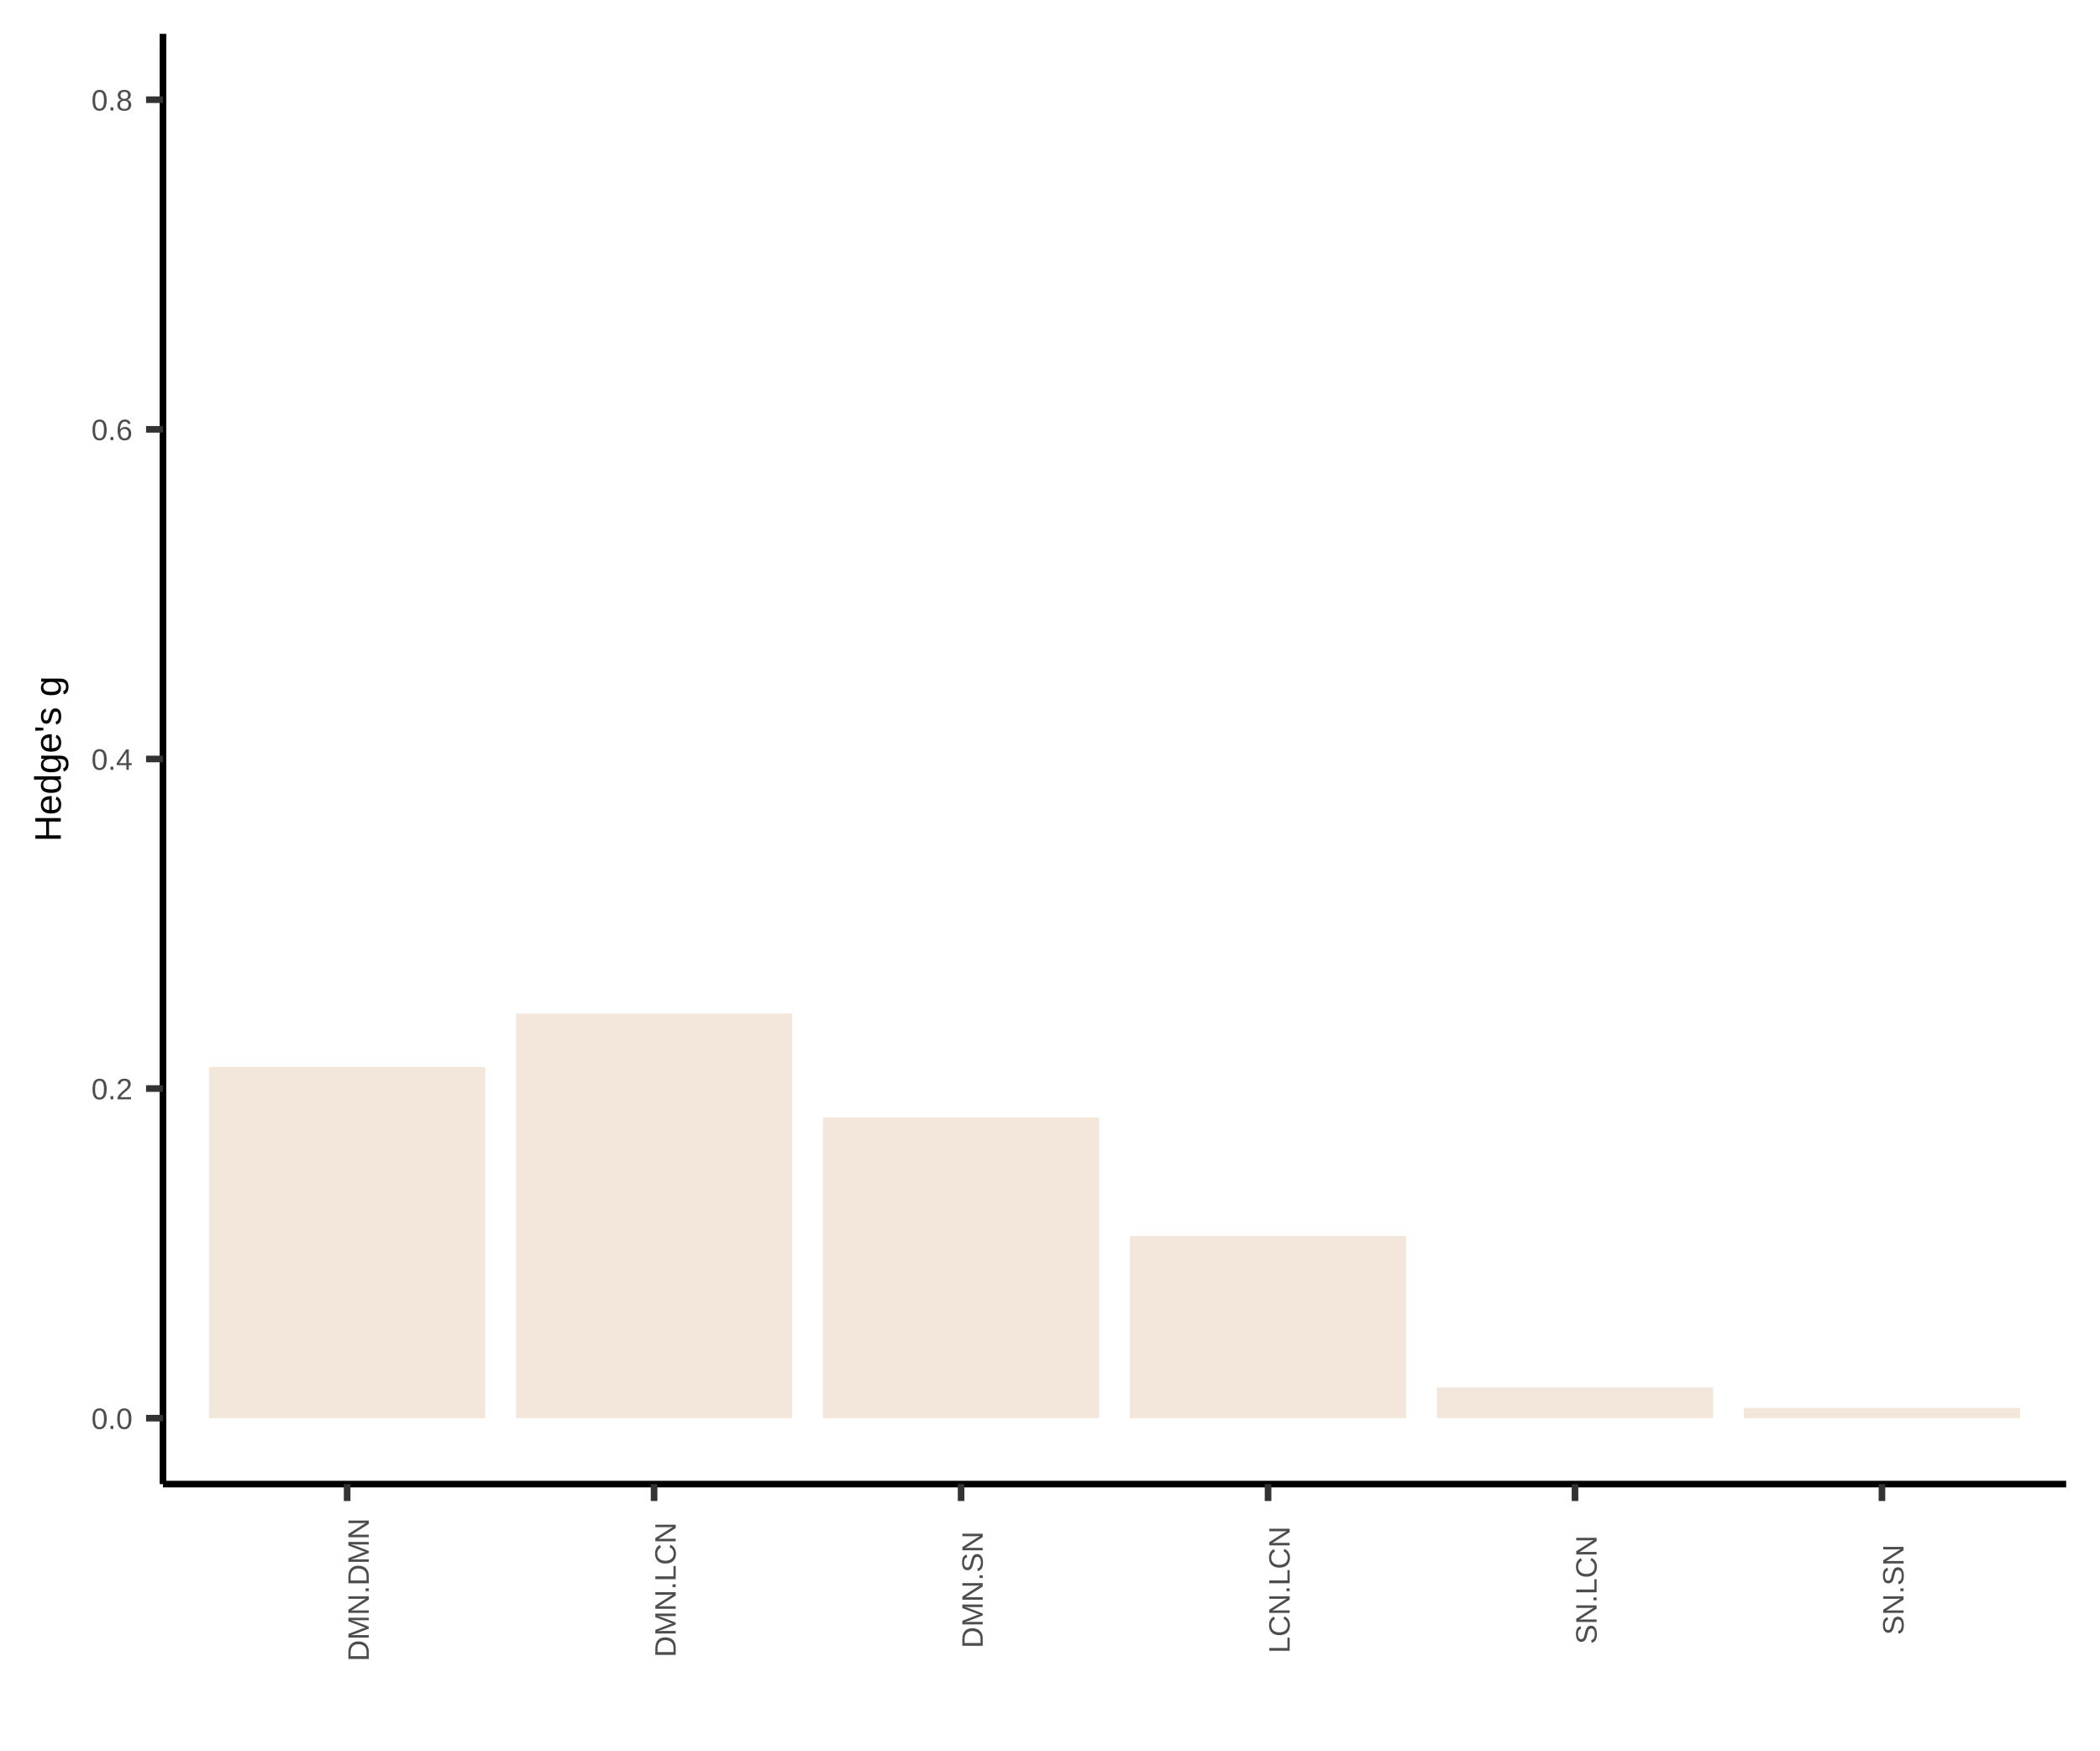
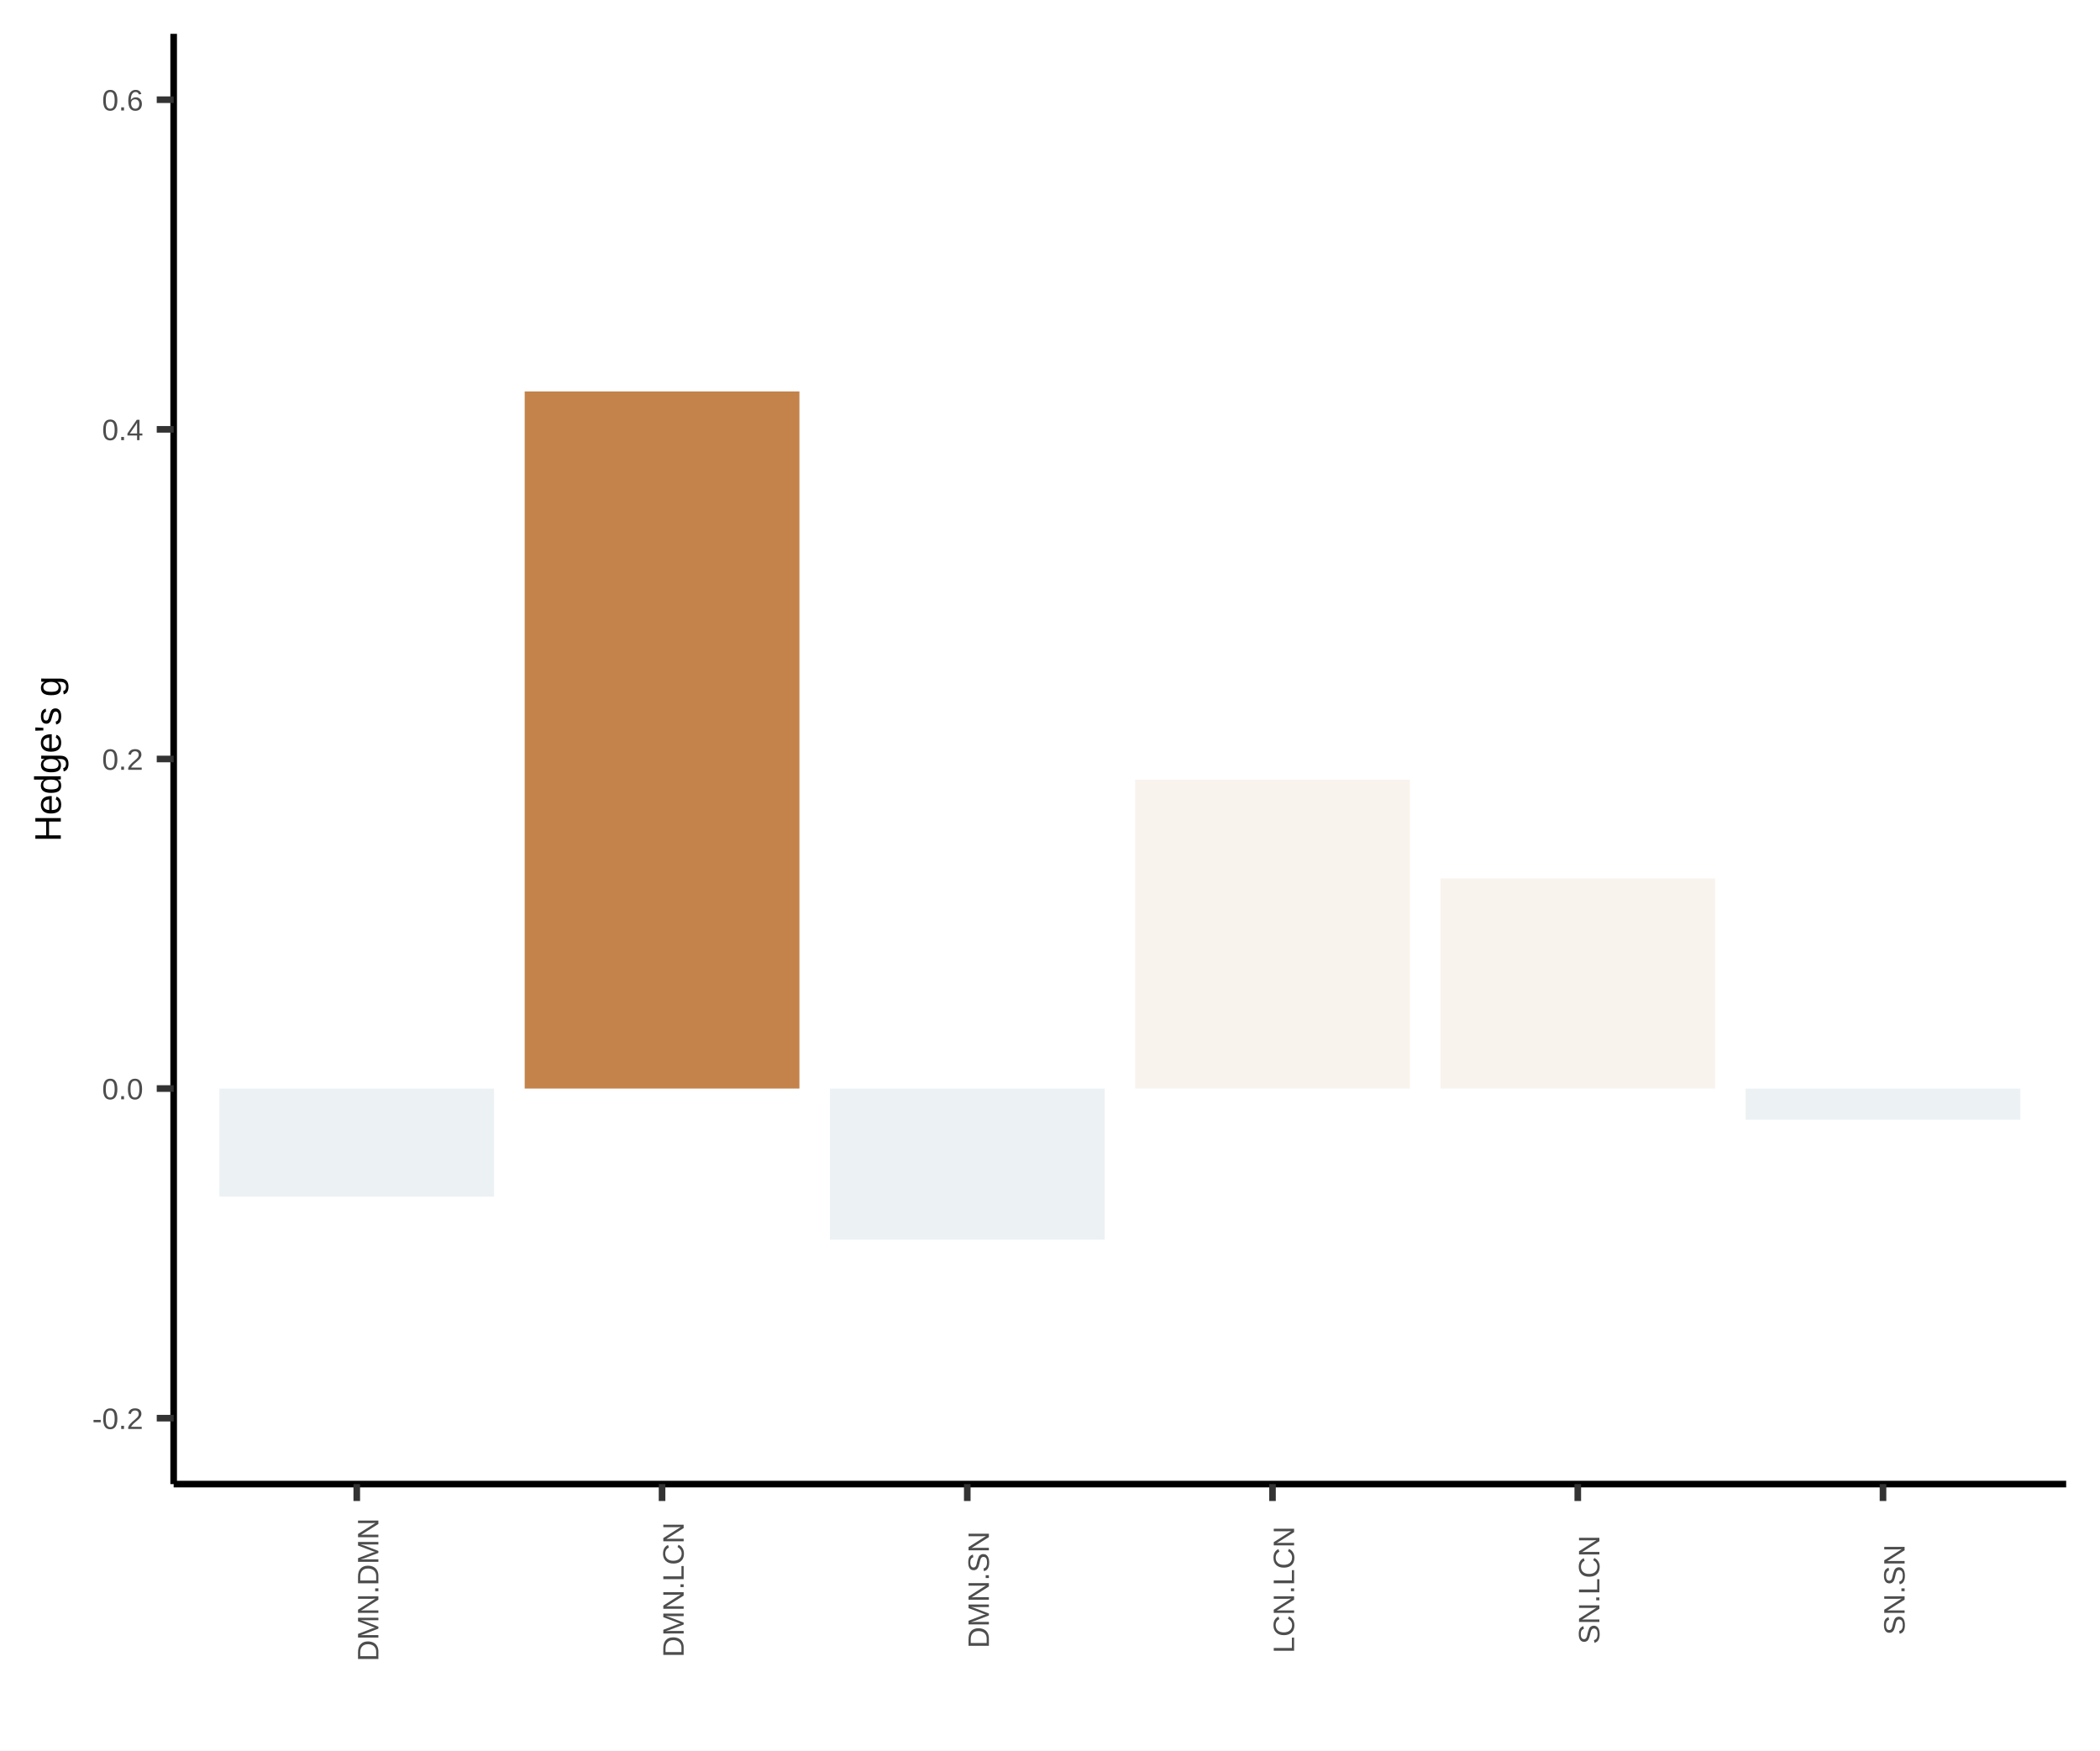
<svg xmlns="http://www.w3.org/2000/svg" class="svglite" width="340.16pt" height="283.46pt" viewBox="0 0 340.16 283.46">
  <defs>
    <style type="text/css">
    .svglite line, .svglite polyline, .svglite polygon, .svglite path, .svglite rect, .svglite circle {
      fill: none;
      stroke: #000000;
      stroke-linecap: round;
      stroke-linejoin: round;
      stroke-miterlimit: 10.00;
    }
  </style>
  </defs>
  <rect width="100%" height="100%" style="stroke: none; fill: #FFFFFF;" />
  <defs>
    <clipPath id="cpMC4wMHwzNDAuMTZ8MC4wMHwyODMuNDY=">
      <rect x="0.00" y="0.00" width="340.16" height="283.46" />
    </clipPath>
  </defs>
  <g clip-path="url(#cpMC4wMHwzNDAuMTZ8MC4wMHwyODMuNDY=)">
    <rect x="0.00" y="0.00" width="340.16" height="283.46" style="stroke-width: 1.07; stroke: #FFFFFF; fill: #FFFFFF;" />
  </g>
  <defs>
-     <clipPath id="cpMjYuNDB8MzM0LjY4fDUuNDh8MjQwLjMz">
-       <rect x="26.40" y="5.48" width="308.28" height="234.85" />
+     <clipPath id="cpMjguMTN8MzM0LjY4fDUuNDh8MjQwLjMz">
+       <rect x="28.13" y="5.48" width="306.55" height="234.85" />
    </clipPath>
  </defs>
-   <g clip-path="url(#cpMjYuNDB8MzM0LjY4fDUuNDh8MjQwLjMz)">
-     <rect x="26.40" y="5.48" width="308.28" height="234.85" style="stroke-width: 1.07; stroke: none; fill: #FFFFFF;" />
-     <rect x="33.86" y="172.78" width="44.75" height="56.88" style="stroke-width: 1.07; stroke: none; stroke-linecap: square; stroke-linejoin: miter; fill: #C3834A; fill-opacity: 0.20;" />
-     <rect x="133.30" y="180.96" width="44.75" height="48.70" style="stroke-width: 1.07; stroke: none; stroke-linecap: square; stroke-linejoin: miter; fill: #C3834A; fill-opacity: 0.20;" />
-     <rect x="83.58" y="164.13" width="44.75" height="65.53" style="stroke-width: 1.07; stroke: none; stroke-linecap: square; stroke-linejoin: miter; fill: #C3834A; fill-opacity: 0.20;" />
-     <rect x="282.47" y="228.01" width="44.75" height="1.65" style="stroke-width: 1.07; stroke: none; stroke-linecap: square; stroke-linejoin: miter; fill: #C3834A; fill-opacity: 0.20;" />
-     <rect x="232.75" y="224.68" width="44.75" height="4.98" style="stroke-width: 1.07; stroke: none; stroke-linecap: square; stroke-linejoin: miter; fill: #C3834A; fill-opacity: 0.20;" />
-     <rect x="183.02" y="200.16" width="44.75" height="29.50" style="stroke-width: 1.07; stroke: none; stroke-linecap: square; stroke-linejoin: miter; fill: #C3834A; fill-opacity: 0.20;" />
+   <g clip-path="url(#cpMjguMTN8MzM0LjY4fDUuNDh8MjQwLjMz)">
+     <rect x="28.13" y="5.48" width="306.55" height="234.85" style="stroke-width: 1.07; stroke: none; fill: #FFFFFF;" />
+     <rect x="35.54" y="176.28" width="44.50" height="17.51" style="stroke-width: 1.07; stroke: none; stroke-linecap: square; stroke-linejoin: miter; fill: #44708F; fill-opacity: 0.10;" />
+     <rect x="134.43" y="176.28" width="44.50" height="24.47" style="stroke-width: 1.07; stroke: none; stroke-linecap: square; stroke-linejoin: miter; fill: #44708F; fill-opacity: 0.10;" />
+     <rect x="84.99" y="63.39" width="44.50" height="112.89" style="stroke-width: 1.07; stroke: none; stroke-linecap: square; stroke-linejoin: miter; fill: #C3834A;" />
+     <rect x="282.76" y="176.28" width="44.50" height="5.05" style="stroke-width: 1.07; stroke: none; stroke-linecap: square; stroke-linejoin: miter; fill: #44708F; fill-opacity: 0.10;" />
+     <rect x="233.32" y="142.25" width="44.50" height="34.03" style="stroke-width: 1.07; stroke: none; stroke-linecap: square; stroke-linejoin: miter; fill: #C3834A; fill-opacity: 0.10;" />
+     <rect x="183.87" y="126.27" width="44.50" height="50.01" style="stroke-width: 1.07; stroke: none; stroke-linecap: square; stroke-linejoin: miter; fill: #C3834A; fill-opacity: 0.10;" />
  </g>
  <g clip-path="url(#cpMC4wMHwzNDAuMTZ8MC4wMHwyODMuNDY=)">
-     <polyline points="26.40,240.33 26.40,5.48 " style="stroke-width: 1.07; stroke-linecap: butt;" />
-     <text x="21.47" y="231.41" text-anchor="end" style="font-size: 4.80px; fill: #4D4D4D; font-family: Liberation Sans;" textLength="7.63px" lengthAdjust="spacingAndGlyphs">0.0</text>
-     <text x="21.47" y="178.03" text-anchor="end" style="font-size: 4.80px; fill: #4D4D4D; font-family: Liberation Sans;" textLength="7.63px" lengthAdjust="spacingAndGlyphs">0.2</text>
-     <text x="21.47" y="124.66" text-anchor="end" style="font-size: 4.80px; fill: #4D4D4D; font-family: Liberation Sans;" textLength="7.63px" lengthAdjust="spacingAndGlyphs">0.4</text>
-     <text x="21.47" y="71.28" text-anchor="end" style="font-size: 4.80px; fill: #4D4D4D; font-family: Liberation Sans;" textLength="7.63px" lengthAdjust="spacingAndGlyphs">0.6</text>
-     <text x="21.47" y="17.90" text-anchor="end" style="font-size: 4.80px; fill: #4D4D4D; font-family: Liberation Sans;" textLength="7.63px" lengthAdjust="spacingAndGlyphs">0.8</text>
-     <polyline points="23.66,229.66 26.40,229.66 " style="stroke-width: 1.07; stroke: #333333; stroke-linecap: butt;" />
-     <polyline points="23.66,176.28 26.40,176.28 " style="stroke-width: 1.07; stroke: #333333; stroke-linecap: butt;" />
-     <polyline points="23.66,122.91 26.40,122.91 " style="stroke-width: 1.07; stroke: #333333; stroke-linecap: butt;" />
-     <polyline points="23.66,69.53 26.40,69.53 " style="stroke-width: 1.07; stroke: #333333; stroke-linecap: butt;" />
-     <polyline points="23.66,16.15 26.40,16.15 " style="stroke-width: 1.07; stroke: #333333; stroke-linecap: butt;" />
-     <polyline points="26.40,240.33 334.68,240.33 " style="stroke-width: 1.07; stroke-linecap: butt;" />
-     <polyline points="56.23,243.07 56.23,240.33 " style="stroke-width: 1.07; stroke: #333333; stroke-linecap: butt;" />
-     <polyline points="105.95,243.07 105.95,240.33 " style="stroke-width: 1.07; stroke: #333333; stroke-linecap: butt;" />
-     <polyline points="155.68,243.07 155.68,240.33 " style="stroke-width: 1.07; stroke: #333333; stroke-linecap: butt;" />
-     <polyline points="205.40,243.07 205.40,240.33 " style="stroke-width: 1.07; stroke: #333333; stroke-linecap: butt;" />
-     <polyline points="255.12,243.07 255.12,240.33 " style="stroke-width: 1.07; stroke: #333333; stroke-linecap: butt;" />
-     <polyline points="304.84,243.07 304.84,240.33 " style="stroke-width: 1.07; stroke: #333333; stroke-linecap: butt;" />
-     <text transform="translate(59.73,257.45) rotate(-90)" text-anchor="middle" style="font-size: 4.80px; fill: #4D4D4D; font-family: Liberation Sans;" textLength="24.36px" lengthAdjust="spacingAndGlyphs">DMN.DMN</text>
-     <text transform="translate(109.45,257.45) rotate(-90)" text-anchor="middle" style="font-size: 4.80px; fill: #4D4D4D; font-family: Liberation Sans;" textLength="22.55px" lengthAdjust="spacingAndGlyphs">DMN.LCN</text>
-     <text transform="translate(159.18,257.45) rotate(-90)" text-anchor="middle" style="font-size: 4.80px; fill: #4D4D4D; font-family: Liberation Sans;" textLength="19.58px" lengthAdjust="spacingAndGlyphs">DMN.SN</text>
-     <text transform="translate(208.90,257.45) rotate(-90)" text-anchor="middle" style="font-size: 4.80px; fill: #4D4D4D; font-family: Liberation Sans;" textLength="20.74px" lengthAdjust="spacingAndGlyphs">LCN.LCN</text>
-     <text transform="translate(258.62,257.45) rotate(-90)" text-anchor="middle" style="font-size: 4.80px; fill: #4D4D4D; font-family: Liberation Sans;" textLength="17.76px" lengthAdjust="spacingAndGlyphs">SN.LCN</text>
-     <text transform="translate(308.34,257.45) rotate(-90)" text-anchor="middle" style="font-size: 4.80px; fill: #4D4D4D; font-family: Liberation Sans;" textLength="14.79px" lengthAdjust="spacingAndGlyphs">SN.SN</text>
+     <polyline points="28.13,240.33 28.13,5.48 " style="stroke-width: 1.07; stroke-linecap: butt;" />
+     <text x="23.20" y="231.41" text-anchor="end" style="font-size: 4.80px; fill: #4D4D4D; font-family: Liberation Sans;" textLength="9.36px" lengthAdjust="spacingAndGlyphs">-0.2</text>
+     <text x="23.20" y="178.03" text-anchor="end" style="font-size: 4.80px; fill: #4D4D4D; font-family: Liberation Sans;" textLength="7.63px" lengthAdjust="spacingAndGlyphs">0.0</text>
+     <text x="23.20" y="124.66" text-anchor="end" style="font-size: 4.80px; fill: #4D4D4D; font-family: Liberation Sans;" textLength="7.63px" lengthAdjust="spacingAndGlyphs">0.2</text>
+     <text x="23.20" y="71.28" text-anchor="end" style="font-size: 4.80px; fill: #4D4D4D; font-family: Liberation Sans;" textLength="7.63px" lengthAdjust="spacingAndGlyphs">0.4</text>
+     <text x="23.20" y="17.90" text-anchor="end" style="font-size: 4.80px; fill: #4D4D4D; font-family: Liberation Sans;" textLength="7.63px" lengthAdjust="spacingAndGlyphs">0.6</text>
+     <polyline points="25.39,229.66 28.13,229.66 " style="stroke-width: 1.07; stroke: #333333; stroke-linecap: butt;" />
+     <polyline points="25.39,176.28 28.13,176.28 " style="stroke-width: 1.07; stroke: #333333; stroke-linecap: butt;" />
+     <polyline points="25.39,122.91 28.13,122.91 " style="stroke-width: 1.07; stroke: #333333; stroke-linecap: butt;" />
+     <polyline points="25.39,69.53 28.13,69.53 " style="stroke-width: 1.07; stroke: #333333; stroke-linecap: butt;" />
+     <polyline points="25.39,16.15 28.13,16.15 " style="stroke-width: 1.07; stroke: #333333; stroke-linecap: butt;" />
+     <polyline points="28.13,240.33 334.68,240.33 " style="stroke-width: 1.07; stroke-linecap: butt;" />
+     <polyline points="57.79,243.07 57.79,240.33 " style="stroke-width: 1.07; stroke: #333333; stroke-linecap: butt;" />
+     <polyline points="107.24,243.07 107.24,240.33 " style="stroke-width: 1.07; stroke: #333333; stroke-linecap: butt;" />
+     <polyline points="156.68,243.07 156.68,240.33 " style="stroke-width: 1.07; stroke: #333333; stroke-linecap: butt;" />
+     <polyline points="206.12,243.07 206.12,240.33 " style="stroke-width: 1.07; stroke: #333333; stroke-linecap: butt;" />
+     <polyline points="255.57,243.07 255.57,240.33 " style="stroke-width: 1.07; stroke: #333333; stroke-linecap: butt;" />
+     <polyline points="305.01,243.07 305.01,240.33 " style="stroke-width: 1.07; stroke: #333333; stroke-linecap: butt;" />
+     <text transform="translate(61.29,257.45) rotate(-90)" text-anchor="middle" style="font-size: 4.80px; fill: #4D4D4D; font-family: Liberation Sans;" textLength="24.36px" lengthAdjust="spacingAndGlyphs">DMN.DMN</text>
+     <text transform="translate(110.74,257.45) rotate(-90)" text-anchor="middle" style="font-size: 4.80px; fill: #4D4D4D; font-family: Liberation Sans;" textLength="22.55px" lengthAdjust="spacingAndGlyphs">DMN.LCN</text>
+     <text transform="translate(160.18,257.45) rotate(-90)" text-anchor="middle" style="font-size: 4.80px; fill: #4D4D4D; font-family: Liberation Sans;" textLength="19.58px" lengthAdjust="spacingAndGlyphs">DMN.SN</text>
+     <text transform="translate(209.62,257.45) rotate(-90)" text-anchor="middle" style="font-size: 4.80px; fill: #4D4D4D; font-family: Liberation Sans;" textLength="20.74px" lengthAdjust="spacingAndGlyphs">LCN.LCN</text>
+     <text transform="translate(259.07,257.45) rotate(-90)" text-anchor="middle" style="font-size: 4.80px; fill: #4D4D4D; font-family: Liberation Sans;" textLength="17.76px" lengthAdjust="spacingAndGlyphs">SN.LCN</text>
+     <text transform="translate(308.51,257.45) rotate(-90)" text-anchor="middle" style="font-size: 4.80px; fill: #4D4D4D; font-family: Liberation Sans;" textLength="14.79px" lengthAdjust="spacingAndGlyphs">SN.SN</text>
    <text transform="translate(9.85,122.91) rotate(-90)" text-anchor="middle" style="font-size: 6.00px; font-family: Liberation Sans;" textLength="29.99px" lengthAdjust="spacingAndGlyphs">Hedge's g</text>
  </g>
</svg>
